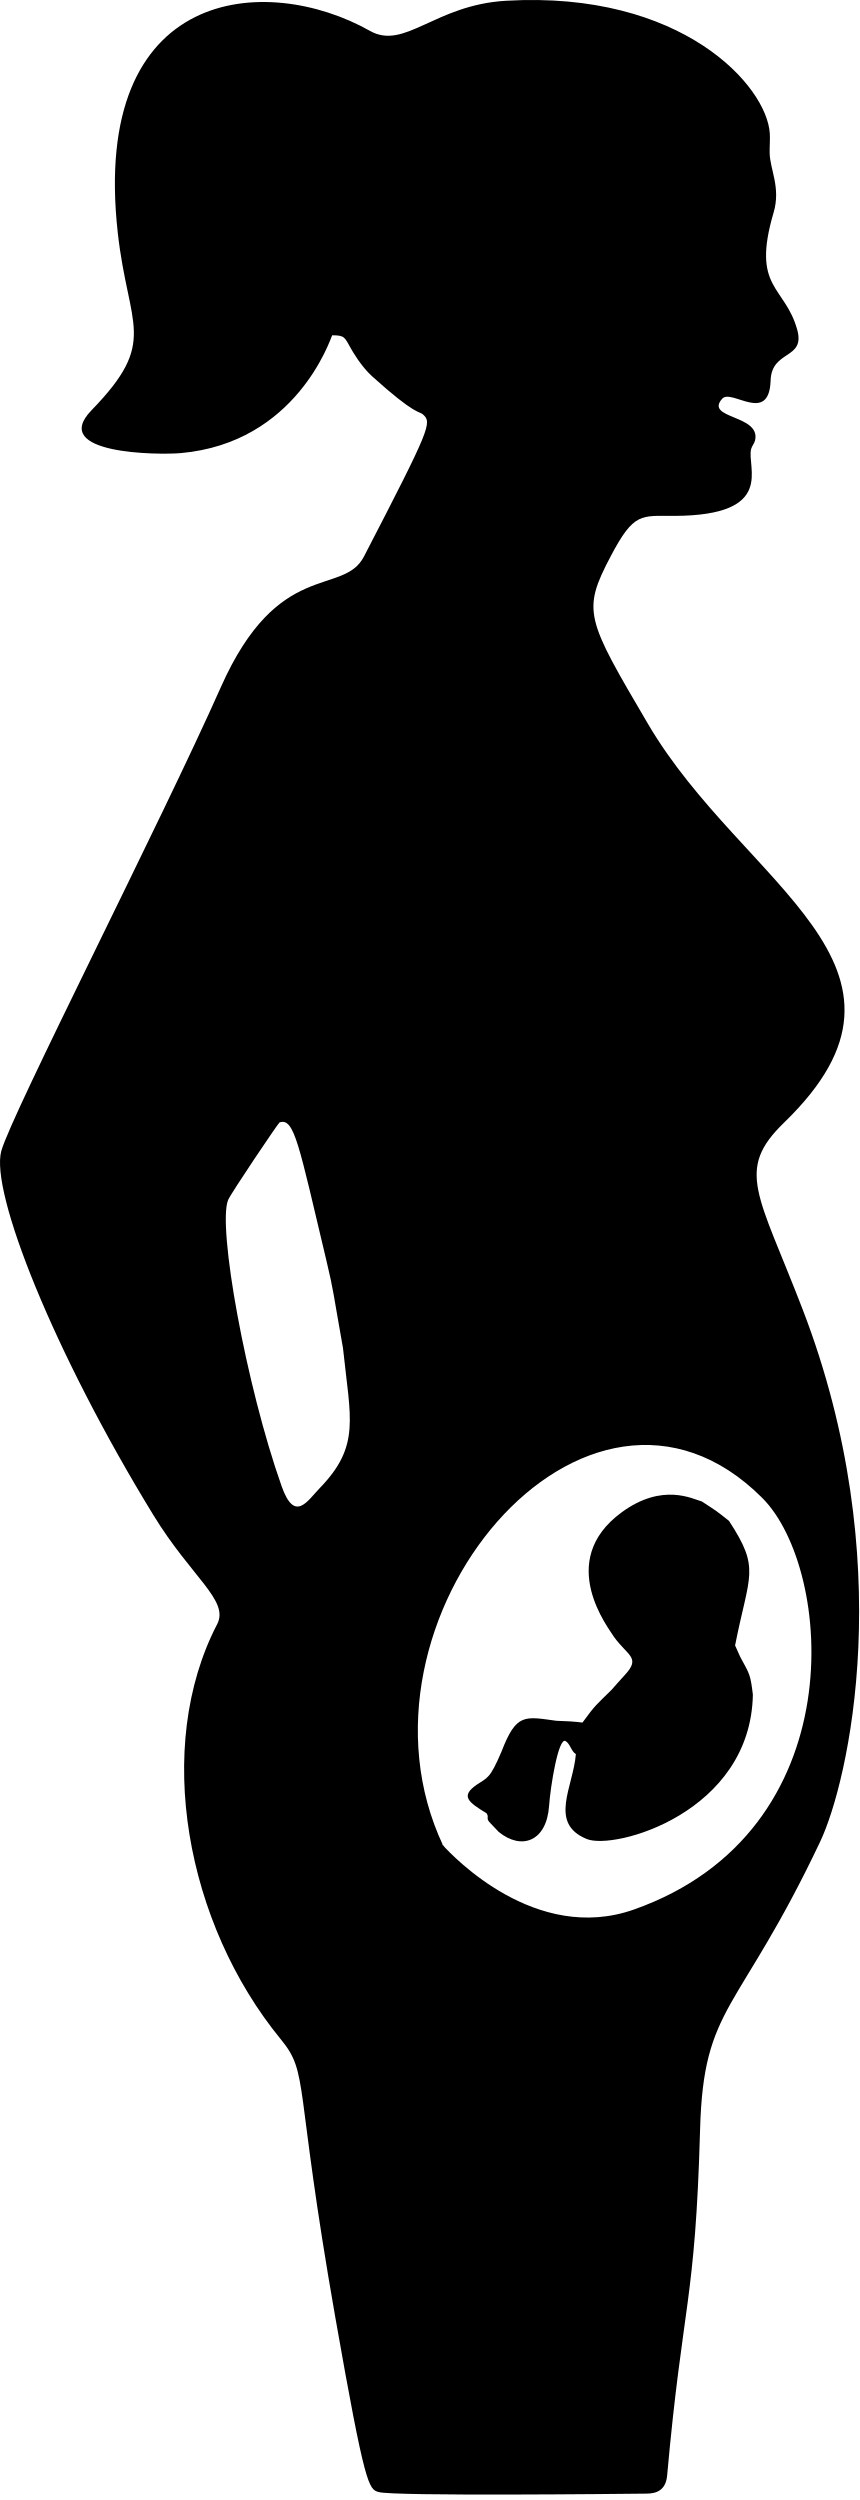
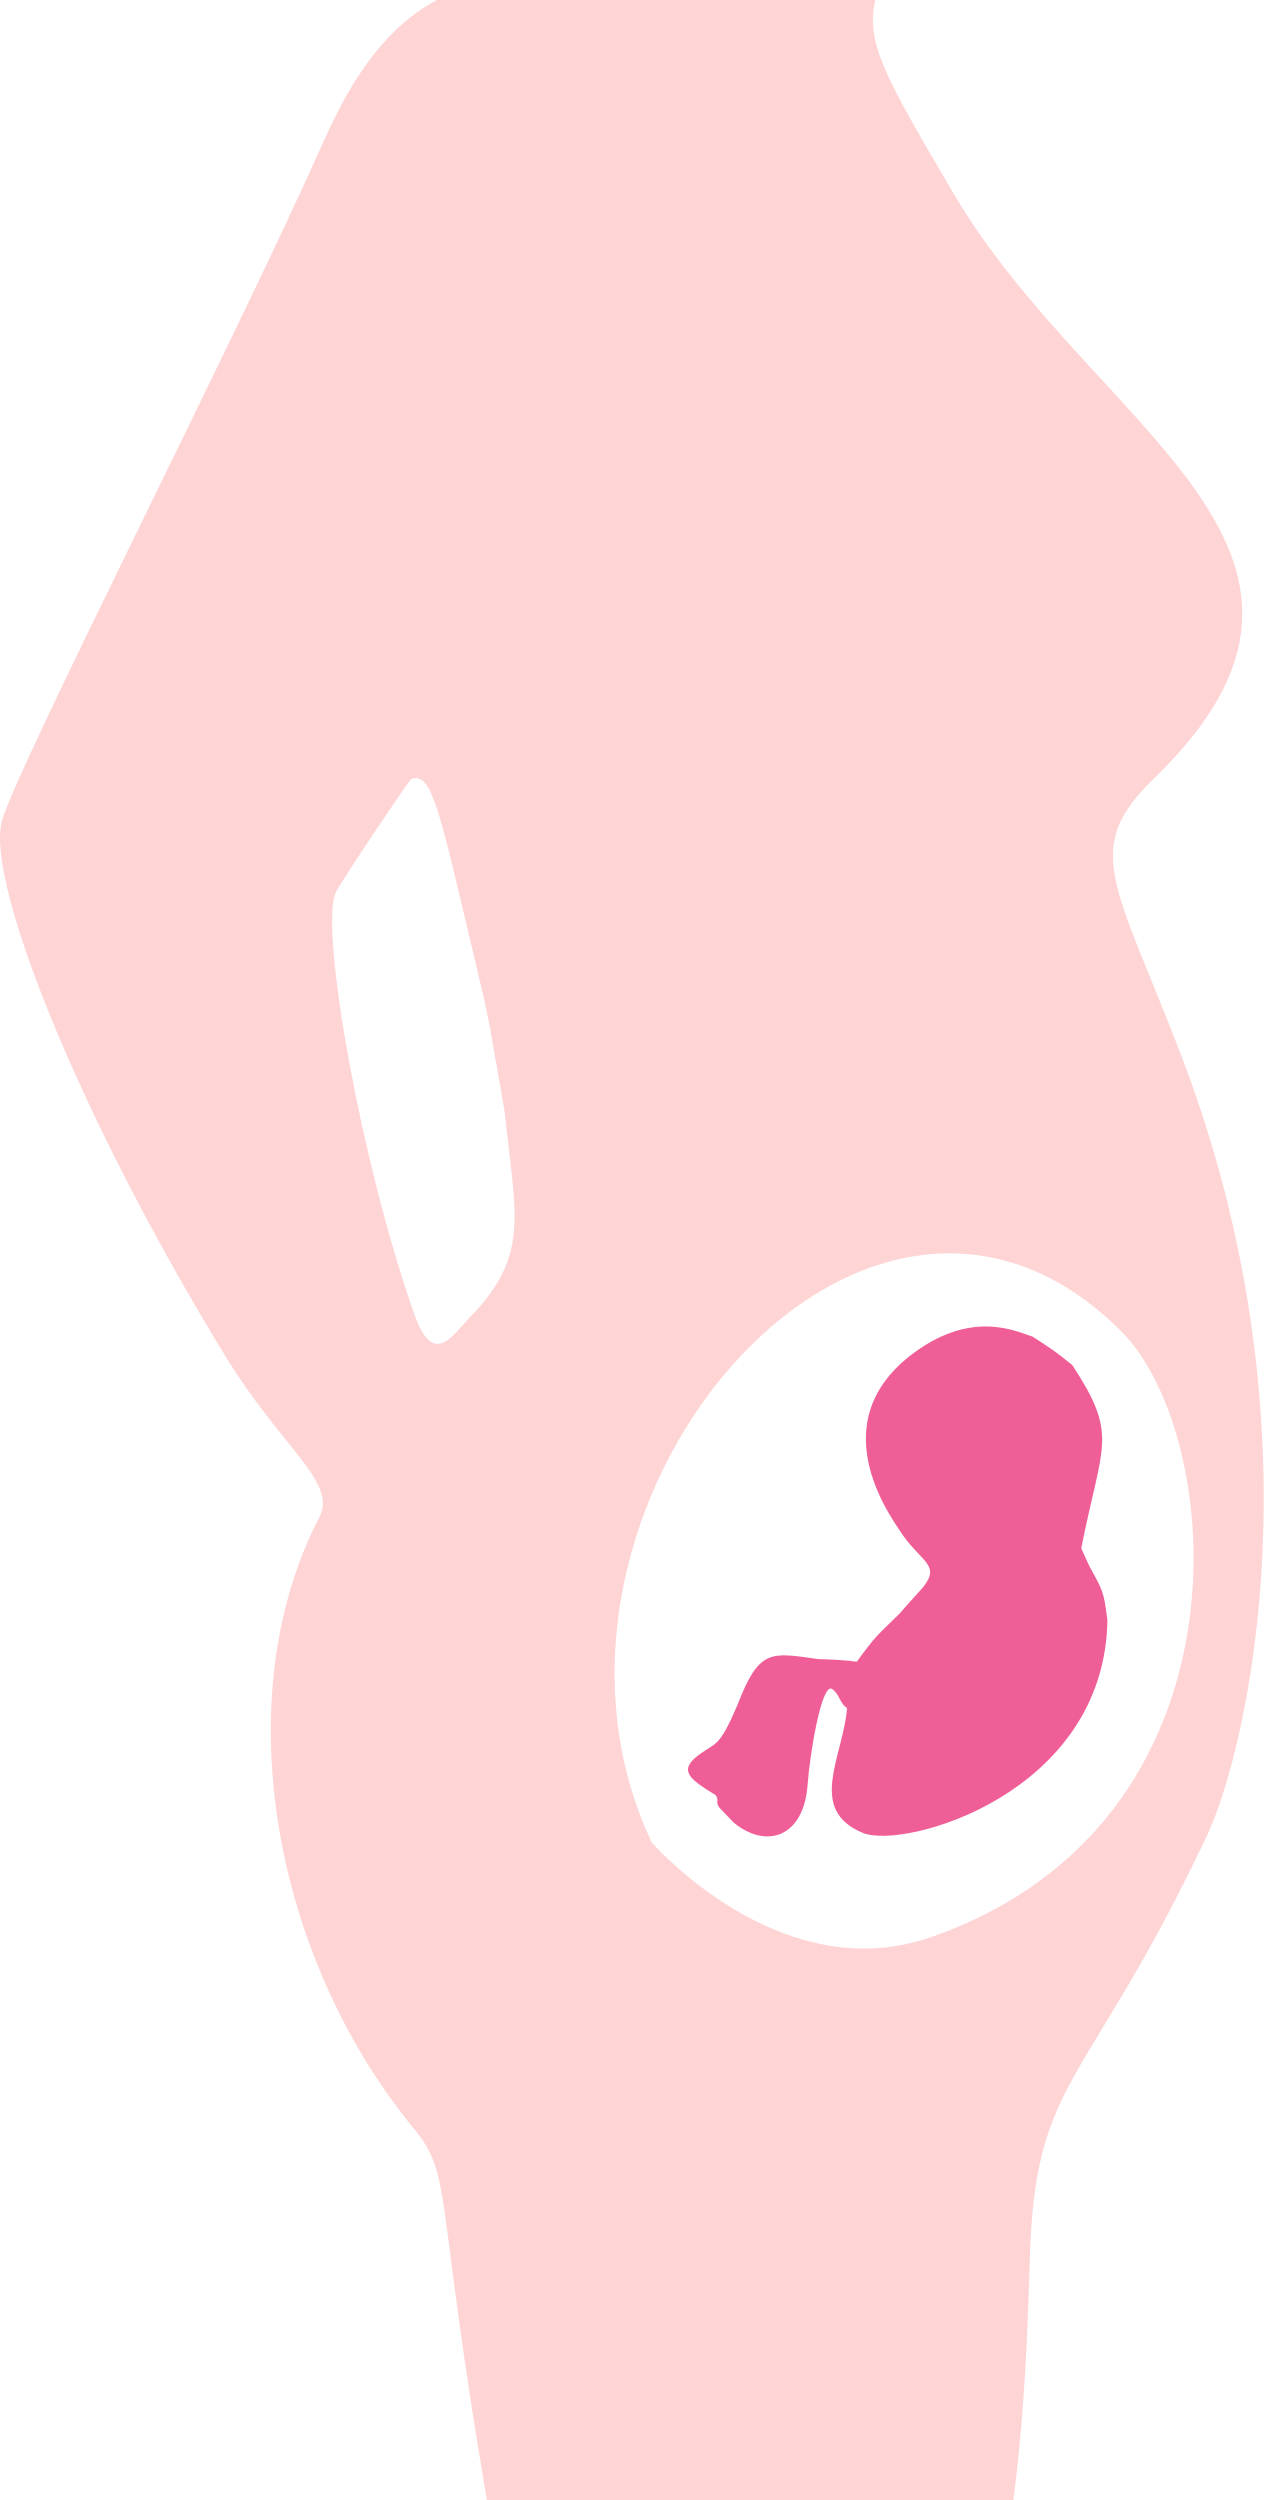
- <svg xmlns="http://www.w3.org/2000/svg" width="100%" height="100%" viewBox="0 0 87 253" version="1.1" xml:space="preserve" style="fill-rule:evenodd;clip-rule:evenodd;stroke-linejoin:round;stroke-miterlimit:2;">
-   <g transform="matrix(1,0,0,1,-913.2618,-1322.001)">
-     <g transform="matrix(1,0,0,1,455,1146)">
-       <path d="M491.879,209.931C491.686,210.325 488.276,220.826 476.534,221.857C474.37,222.047 463.178,221.998 467.522,217.521C474.334,210.501 471.251,209.213 470.178,199.54C467.408,174.58 485.192,173.199 495.703,179.127C499.219,181.11 502.253,176.502 509.457,176.079C527.315,175.033 535.894,184.732 536.166,189.524C536.204,190.181 536.137,190.84 536.151,191.498C536.186,193.161 537.294,194.992 536.55,197.514C534.273,205.234 537.692,204.872 538.941,209.37C539.785,212.415 536.351,211.373 536.248,214.506C536.1,218.998 532.279,215.296 531.347,216.351C529.536,218.406 535.255,217.951 534.679,220.554C534.61,220.869 534.362,221.123 534.278,221.434C533.789,223.256 536.864,228.177 526.5,228.209C523.137,228.22 522.427,227.803 520.067,232.289C517.134,237.866 517.565,238.579 523.848,249.277C533.466,265.65 553.948,273.793 537.607,289.613C532.656,294.405 534.985,296.8 539.488,308.505C549.287,333.975 544.132,356.328 541.257,362.39C532.968,379.869 529.46,378.833 529.111,391.483C528.623,409.099 527.354,408.955 525.775,426.537C525.606,428.423 524.102,428.35 523.494,428.357C521.342,428.38 498.149,428.633 496.592,428.199C495.577,427.916 495.215,427.713 492.201,410.551C487.982,386.528 489.559,385.892 486.668,382.363C477.086,370.668 473.775,352.823 480.237,340.373C481.484,337.97 477.668,335.672 473.773,329.309C463.68,312.825 457.243,296.603 458.395,292.473C459.439,288.726 474.565,259.162 480.608,245.549C486.426,232.441 492.982,236.403 495.093,232.323C501.889,219.195 501.986,218.779 501.065,217.94C500.683,217.594 500.344,218.083 495.914,214.078C494.796,213.067 493.918,211.52 493.778,211.274C493.129,210.131 493.168,209.935 491.879,209.931ZM503.106,362.773C503.545,363.171 502.534,362.154 503.106,362.773C504.076,363.824 512.472,372.756 522.415,369.245C544.784,361.347 542.587,334.786 535.407,327.596C517.649,309.813 492.397,340.055 503.106,362.773ZM492.973,312.432C491.95,306.702 492.049,306.735 491.289,303.547C488.495,291.822 488.054,289.088 486.554,289.59C486.433,289.631 481.621,296.778 481.35,297.43C480.247,300.076 483.152,316.201 486.761,326.402C488.084,330.142 489.362,327.898 490.61,326.609C494.762,322.323 493.721,319.597 492.973,312.432Z" />
+ <svg xmlns="http://www.w3.org/2000/svg" width="100%" height="100%" viewBox="0 0 87 172" version="1.1" xml:space="preserve" style="fill-rule:evenodd;clip-rule:evenodd;stroke-linejoin:round;stroke-miterlimit:2;">
+   <g transform="matrix(1,0,0,1,-910.2618,-1698)">
+     <g transform="matrix(1,0,0,1,452,1462)">
+       <path d="M518.484,236C517.782,238.959 519.243,241.437 523.848,249.277C533.466,265.65 553.948,273.793 537.607,289.613C532.656,294.405 534.985,296.8 539.488,308.505C549.287,333.975 544.132,356.328 541.257,362.39C532.968,379.869 529.46,378.833 529.111,391.483C528.886,399.604 528.495,403.951 527.984,408L491.759,408C488.091,386.478 489.453,385.762 486.668,382.363C477.086,370.668 473.775,352.823 480.237,340.373C481.484,337.97 477.668,335.672 473.773,329.309C463.68,312.825 457.243,296.603 458.395,292.473C459.439,288.726 474.565,259.162 480.608,245.549C483.182,239.749 485.901,237.291 488.315,236L518.484,236ZM492.973,312.432C491.95,306.702 492.049,306.735 491.289,303.547C488.495,291.822 488.054,289.088 486.554,289.59C486.433,289.631 481.621,296.778 481.35,297.43C480.247,300.076 483.152,316.201 486.761,326.402C488.084,330.142 489.362,327.898 490.61,326.609C494.762,322.323 493.721,319.597 492.973,312.432ZM503.106,362.773C504.076,363.824 512.472,372.756 522.415,369.245C544.784,361.347 542.587,334.786 535.407,327.596C517.665,309.829 492.443,340 503.077,362.711C502.943,362.575 502.805,362.446 503.106,362.773Z" style="fill:rgb(254,212,213);" />
    </g>
-     <g transform="matrix(1,0,0,1,455,1146)">
-       <path d="M507.499,359.503C505.681,358.388 504.786,357.778 506.554,356.582C507.58,355.888 507.834,356.05 509.022,353.245C510.513,349.365 511.352,349.706 514.561,350.144C517.01,350.224 517,350.335 517.212,350.32C518.558,348.476 518.576,348.569 520.159,347.005C520.861,346.219 520.813,346.245 521.502,345.502C523.154,343.722 521.759,343.58 520.373,341.618C519.951,340.882 514.405,334.007 521.176,329.047C525.325,326.008 528.394,327.717 529.289,327.95C530.724,328.889 530.698,328.843 532.034,329.913C535.244,334.813 534.084,335.259 532.652,342.521L533.179,343.689C534.146,345.476 534.196,345.427 534.453,347.495C534.23,359.433 520.463,363.265 517.641,362.109C513.748,360.515 516.278,356.85 516.539,353.516C516.059,353.228 515.98,352.485 515.5,352.197C514.783,351.767 513.968,356.742 513.828,358.767C513.578,362.372 511.023,363.267 508.731,361.39C507.795,360.394 507.786,360.412 507.72,360.314C507.477,359.955 507.76,359.89 507.499,359.503Z" />
+     <g transform="matrix(1,0,0,1,452,1462)">
+       <path d="M503.106,362.773C503.313,362.961 503.197,362.833 503.077,362.711C503.087,362.732 503.097,362.753 503.106,362.773Z" style="fill:rgb(254,212,213);" />
+     </g>
+     <g transform="matrix(1,0,0,1,452,1462)">
+       <path d="M507.499,359.503C505.681,358.388 504.786,357.778 506.554,356.582C507.58,355.888 507.834,356.05 509.022,353.245C510.513,349.365 511.352,349.706 514.561,350.144C517.01,350.224 517,350.335 517.212,350.32C518.558,348.476 518.576,348.569 520.159,347.005C520.861,346.219 520.813,346.245 521.502,345.502C523.154,343.722 521.759,343.58 520.373,341.618C519.951,340.882 514.405,334.007 521.176,329.047C525.325,326.008 528.394,327.717 529.289,327.95C530.724,328.889 530.698,328.843 532.034,329.913C535.244,334.813 534.084,335.259 532.652,342.521L533.179,343.689C534.146,345.476 534.196,345.427 534.453,347.495C534.23,359.433 520.463,363.265 517.641,362.109C513.748,360.515 516.278,356.85 516.539,353.516C516.059,353.228 515.98,352.485 515.5,352.197C514.783,351.767 513.968,356.742 513.828,358.767C513.578,362.372 511.023,363.267 508.731,361.39C507.795,360.394 507.786,360.412 507.72,360.314C507.477,359.955 507.76,359.89 507.499,359.503Z" style="fill:rgb(240,94,152);" />
    </g>
  </g>
</svg>
